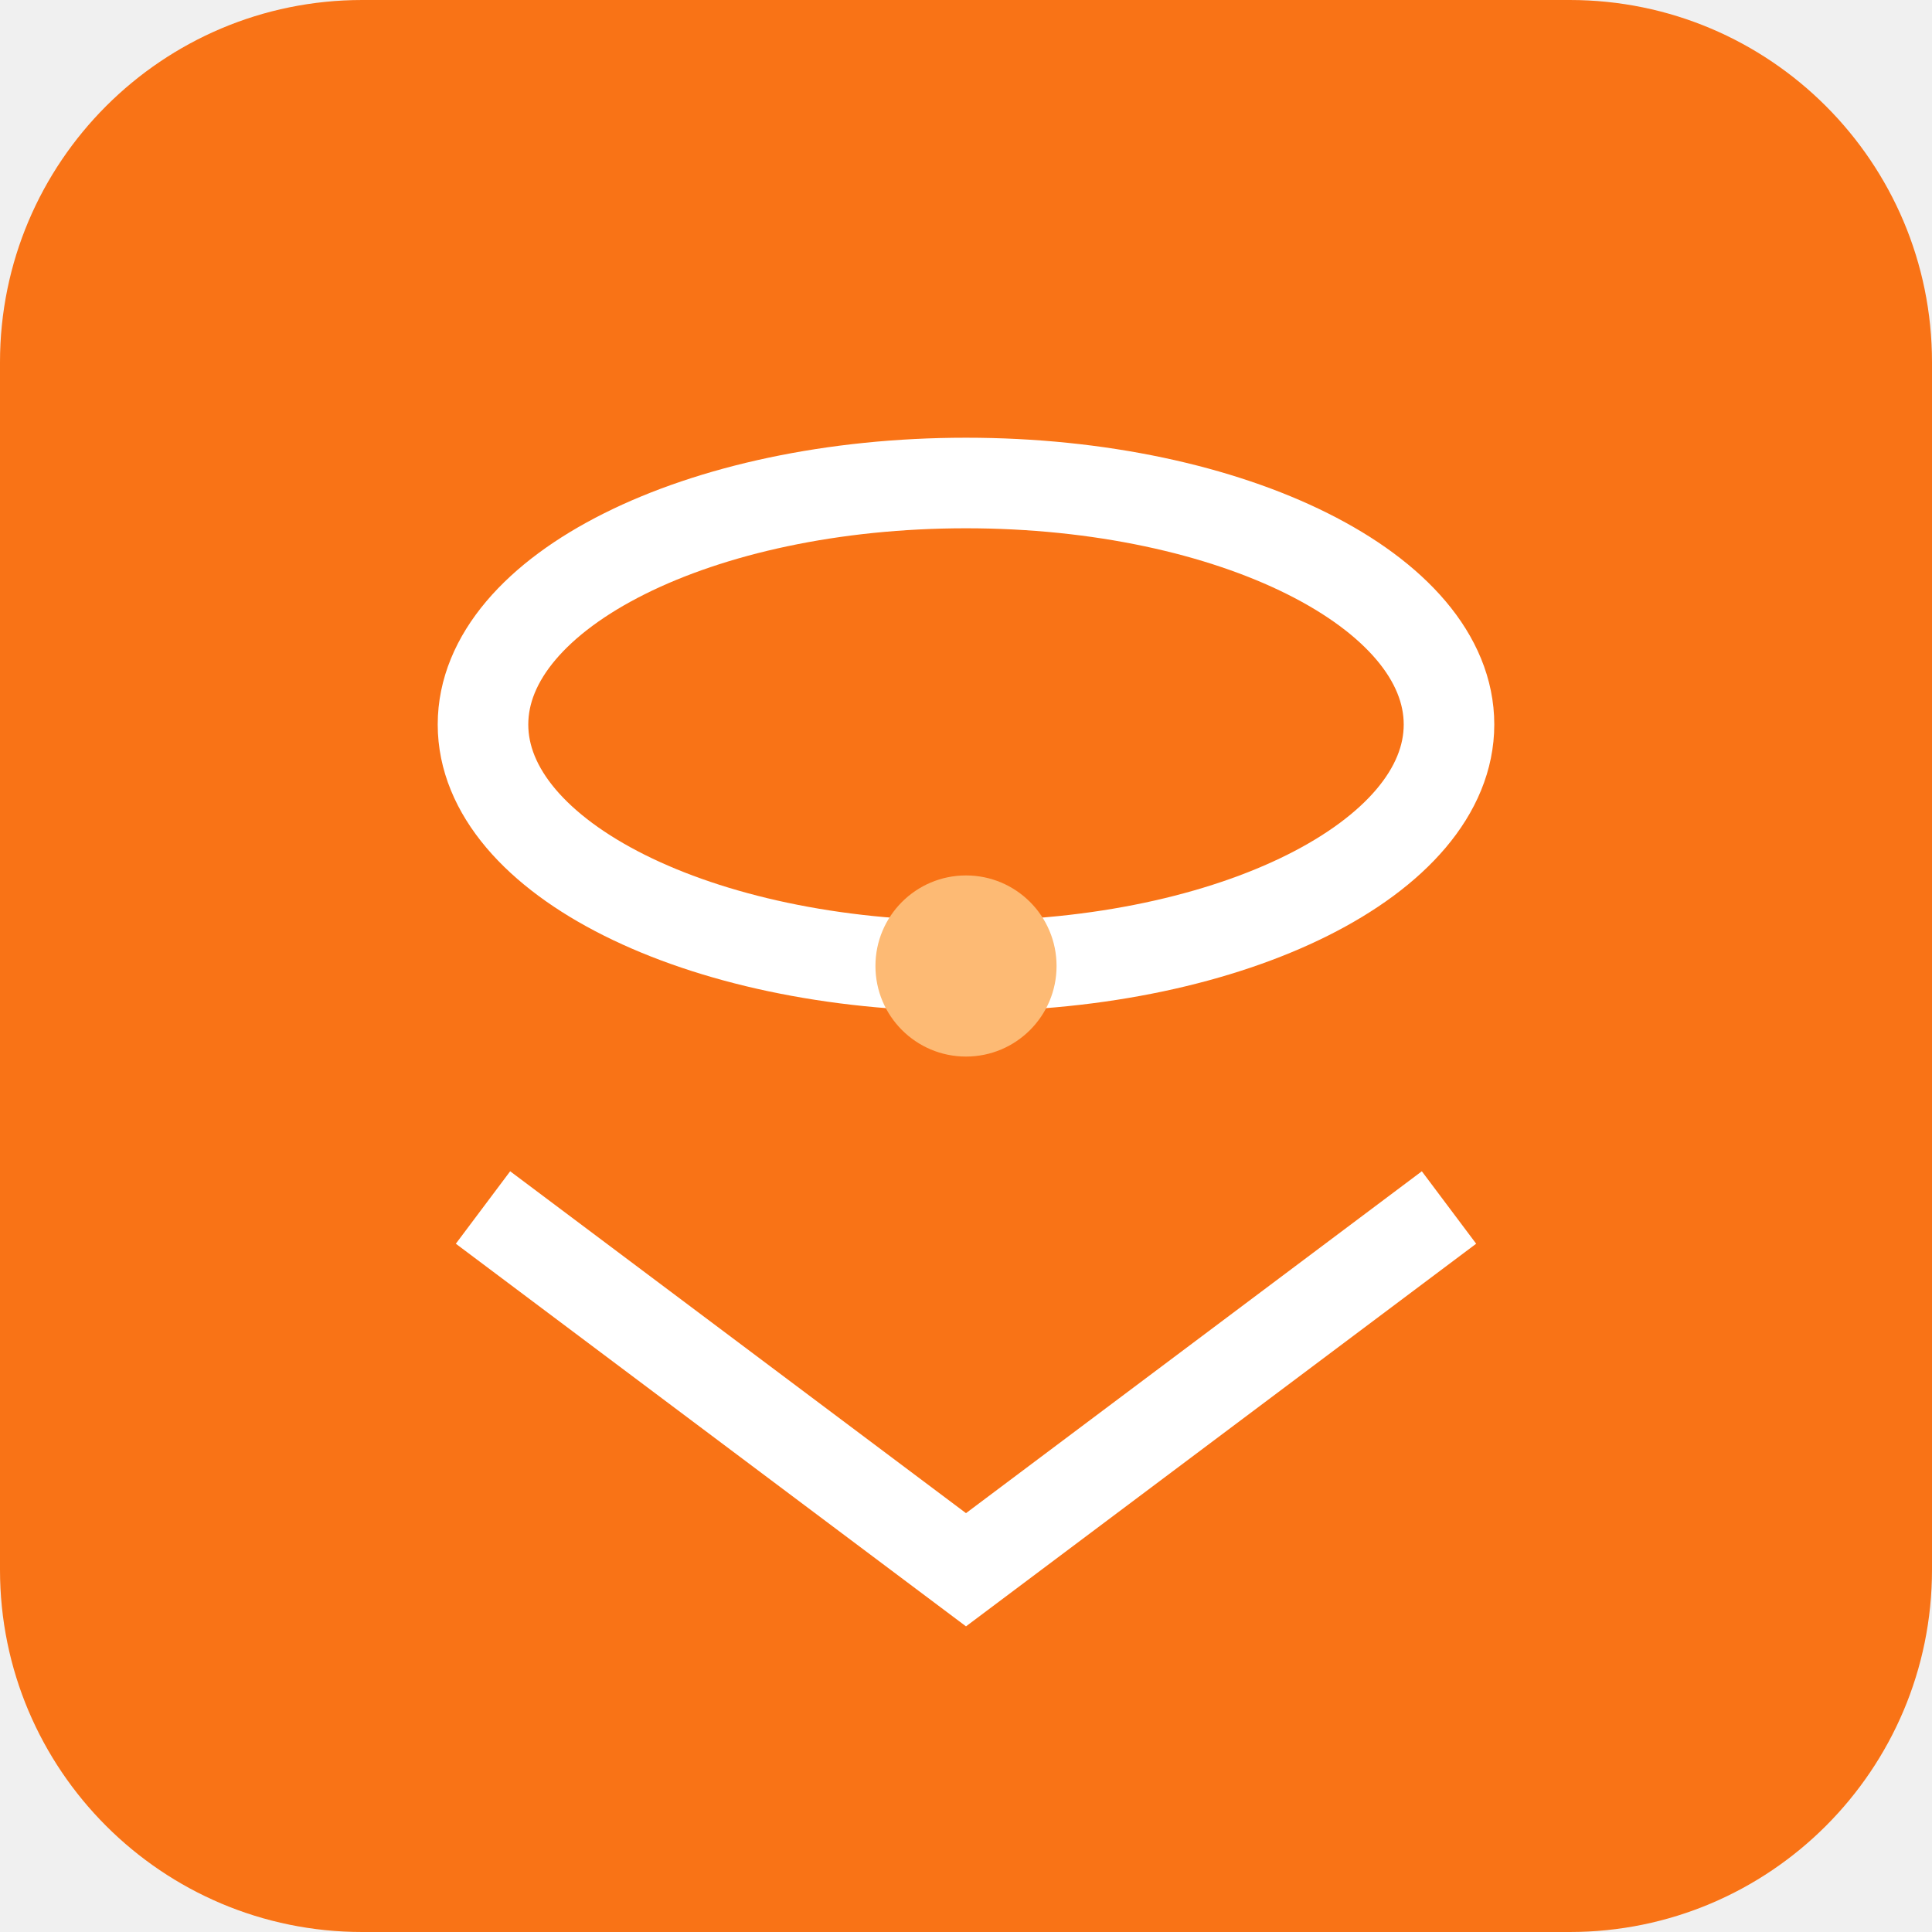
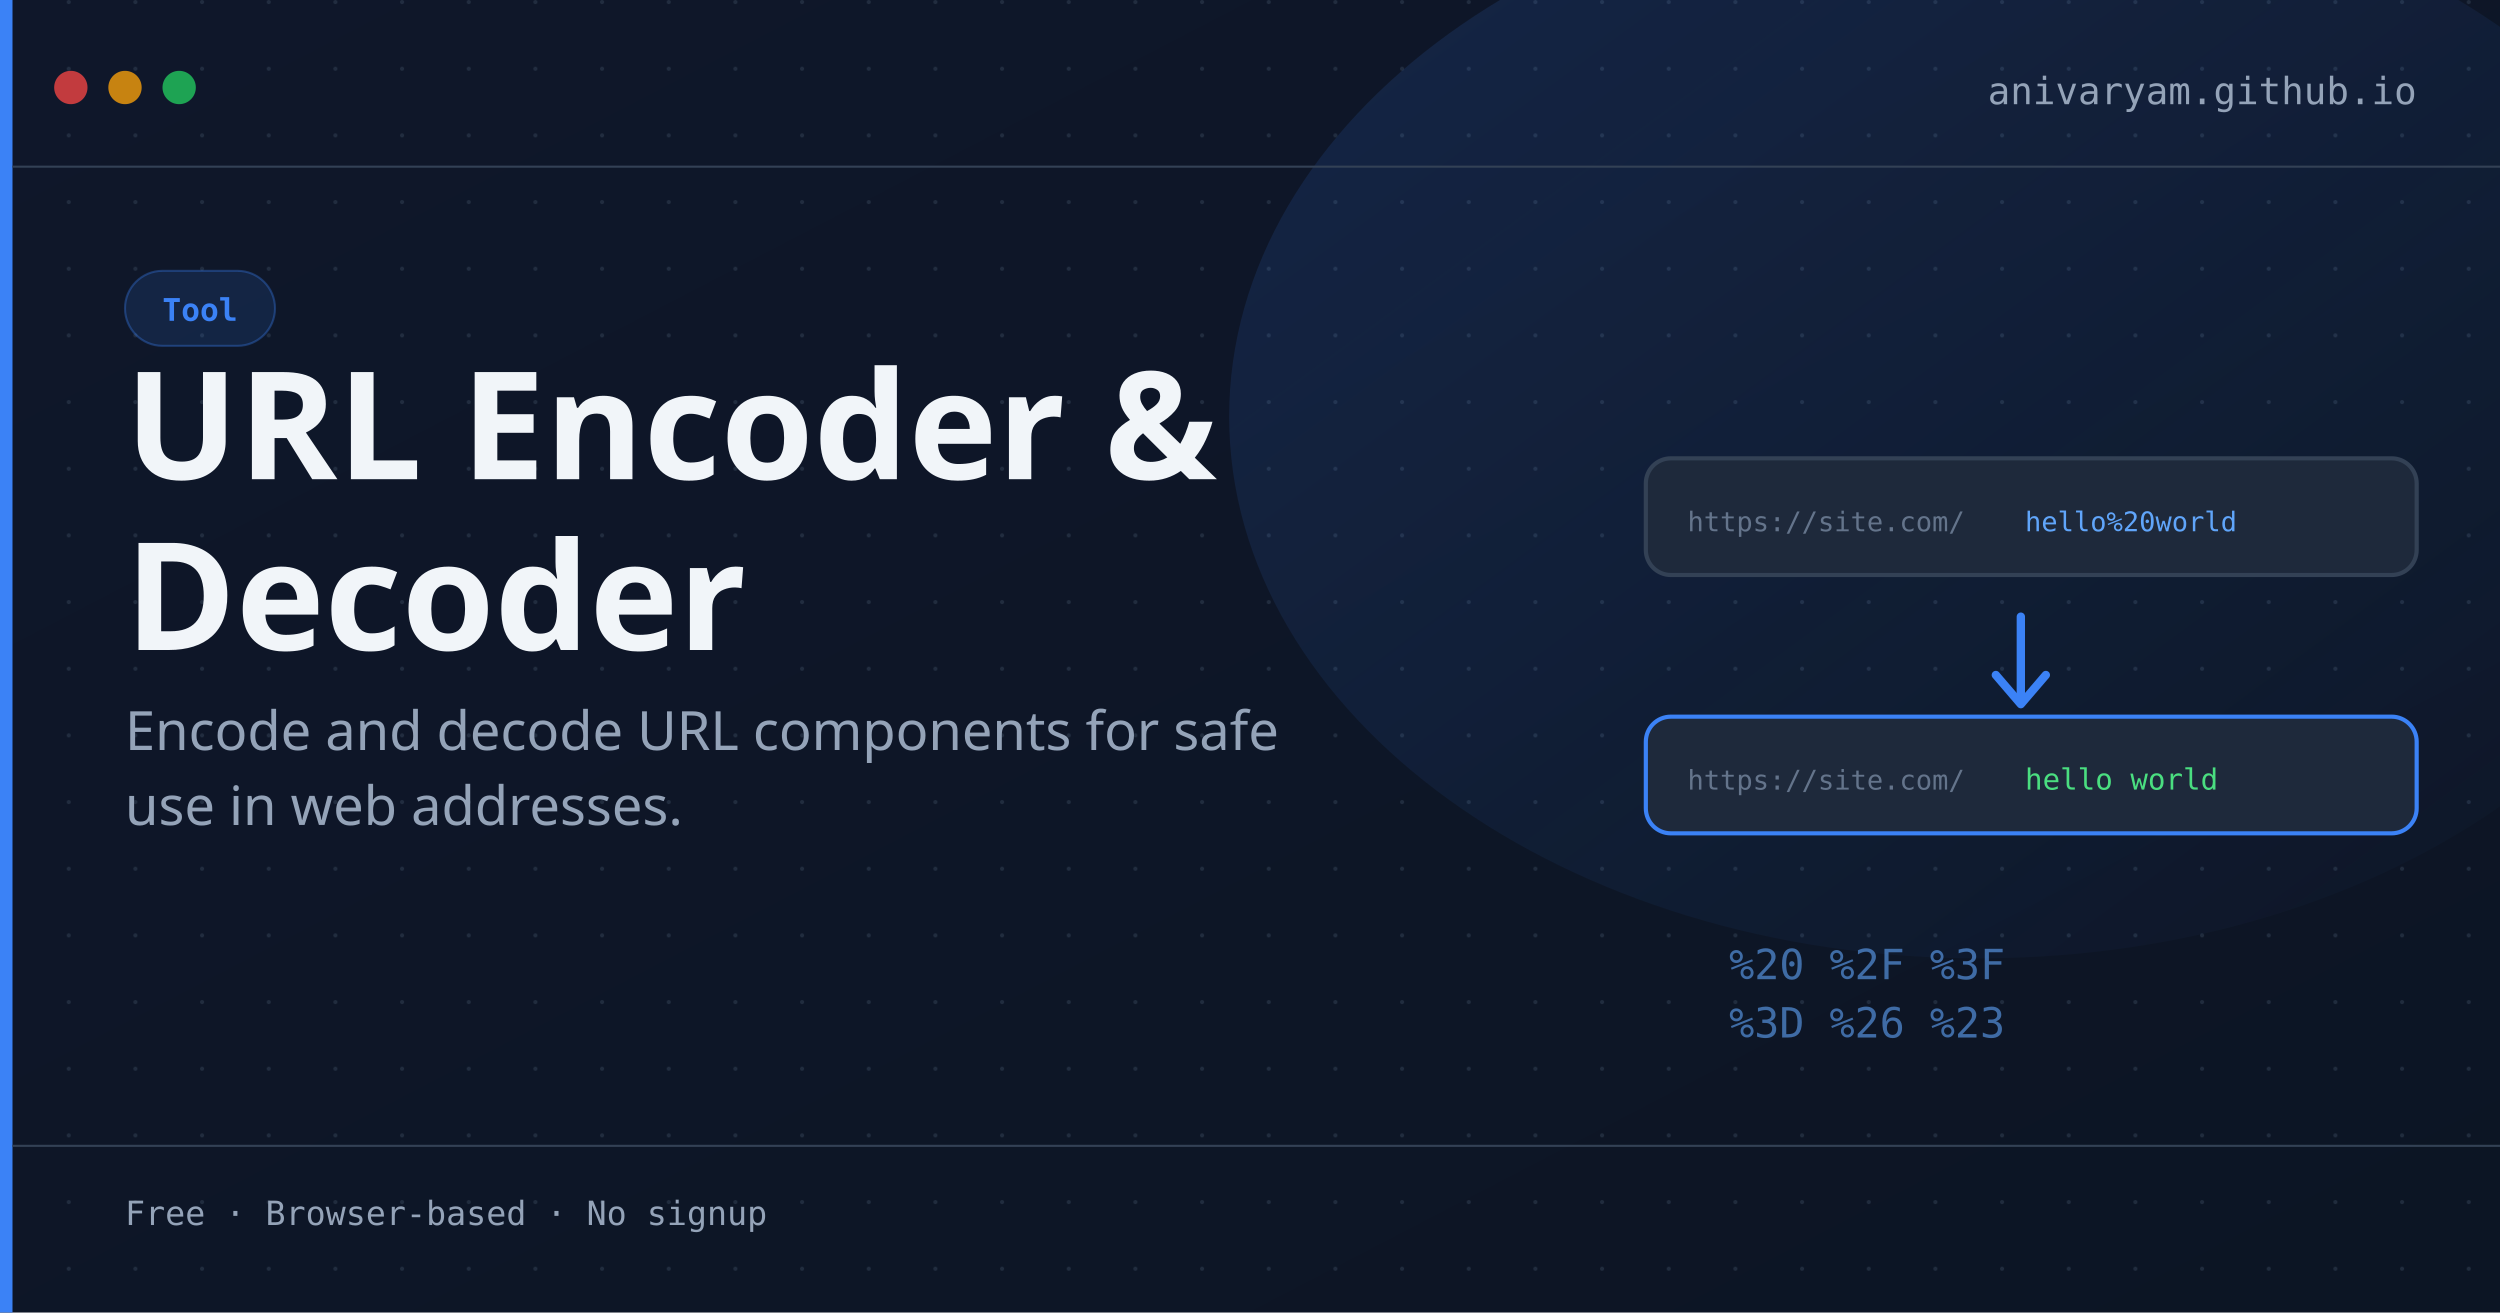
- <svg xmlns="http://www.w3.org/2000/svg" viewBox="0 0 64 64" fill="none">
-   <rect width="64" height="64" rx="12" fill="#f97316" />
-   <ellipse cx="32" cy="24" rx="16" ry="8" fill="none" stroke="white" stroke-width="3" />
-   <path d="M16 40 L32 52 L48 40" stroke="white" stroke-width="3" fill="none" />
-   <circle cx="32" cy="32" r="3" fill="#fdba74" />
+ <svg xmlns="http://www.w3.org/2000/svg" viewBox="0 0 1200 630" width="1200" height="630">
+   <defs>
+     <linearGradient id="bg" x1="0%" y1="0%" x2="100%" y2="100%">
+       <stop offset="0%" stop-color="#0f172a" />
+       <stop offset="100%" stop-color="#0c1524" />
+     </linearGradient>
+     <linearGradient id="glow" x1="0%" y1="0%" x2="100%" y2="100%">
+       <stop offset="0%" stop-color="#3b82f6" stop-opacity="0.15" />
+       <stop offset="100%" stop-color="#3b82f6" stop-opacity="0" />
+     </linearGradient>
+     <pattern id="dots" x="0" y="0" width="32" height="32" patternUnits="userSpaceOnUse">
+       <circle cx="1" cy="1" r="1" fill="#334155" opacity="0.5" />
+     </pattern>
+   </defs>
+   <rect width="1200" height="630" fill="url(#bg)" />
+   <rect width="1200" height="630" fill="url(#dots)" />
+   <ellipse cx="950" cy="200" rx="360" ry="260" fill="url(#glow)" />
+   <rect x="0" y="0" width="6" height="630" fill="#3b82f6" />
+   <line x1="6" y1="80" x2="1200" y2="80" stroke="#334155" stroke-width="1" />
+   <circle cx="34" cy="42" r="8" fill="#ef4444" opacity="0.8" />
+   <circle cx="60" cy="42" r="8" fill="#f59e0b" opacity="0.8" />
+   <circle cx="86" cy="42" r="8" fill="#22c55e" opacity="0.8" />
+   <text x="1160" y="50" font-family="monospace" font-size="18" fill="#94a3b8" text-anchor="end">anivaryam.github.io</text>
+   <rect x="60" y="130" width="72" height="36" rx="18" fill="#3b82f622" stroke="#3b82f655" stroke-width="1" />
+   <text x="96" y="154" font-family="monospace" font-size="15" font-weight="600" fill="#3b82f6" text-anchor="middle">Tool</text>
+   <text x="60" y="230" font-family="system-ui,sans-serif" font-size="72" font-weight="bold" fill="#f1f5f9">URL Encoder &amp;</text>
+   <text x="60" y="312" font-family="system-ui,sans-serif" font-size="72" font-weight="bold" fill="#f1f5f9">Decoder</text>
+   <text x="60" y="360" font-family="system-ui,sans-serif" font-size="26" font-weight="normal" fill="#94a3b8">Encode and decode URL components for safe</text>
+   <text x="60" y="396" font-family="system-ui,sans-serif" font-size="26" font-weight="normal" fill="#94a3b8">use in web addresses.</text>
+   <line x1="6" y1="550" x2="1200" y2="550" stroke="#334155" stroke-width="1" />
+   <text x="60" y="588" font-family="monospace" font-size="16" fill="#94a3b8">Free · Browser-based · No signup</text>
+   <g transform="translate(780, 140)">
+     <rect x="10" y="80" width="370" height="56" rx="12" fill="#1e293b" stroke="#334155" stroke-width="2" />
+     <text x="30" y="115" font-family="monospace" font-size="13" fill="#64748b">https://site.com/</text>
+     <text x="192" y="115" font-family="monospace" font-size="13" fill="#60a5fa">hello%20world</text>
+     <path d="M190 156 L190 196" stroke="#3b82f6" stroke-width="4" stroke-linecap="round" />
+     <path d="M178 184 L190 198 L202 184" stroke="#3b82f6" stroke-width="4" stroke-linecap="round" stroke-linejoin="round" fill="none" />
+     <rect x="10" y="204" width="370" height="56" rx="12" fill="#1e293b" stroke="#3b82f6" stroke-width="2" />
+     <text x="30" y="239" font-family="monospace" font-size="13" fill="#64748b">https://site.com/</text>
+     <text x="192" y="239" font-family="monospace" font-size="14" fill="#4ade80">hello world</text>
+     <text x="50" y="330" font-family="monospace" font-size="20" fill="#60a5fa" opacity="0.6">%20 %2F %3F</text>
+     <text x="50" y="358" font-family="monospace" font-size="20" fill="#60a5fa" opacity="0.6">%3D %26 %23</text>
+   </g>
</svg>
